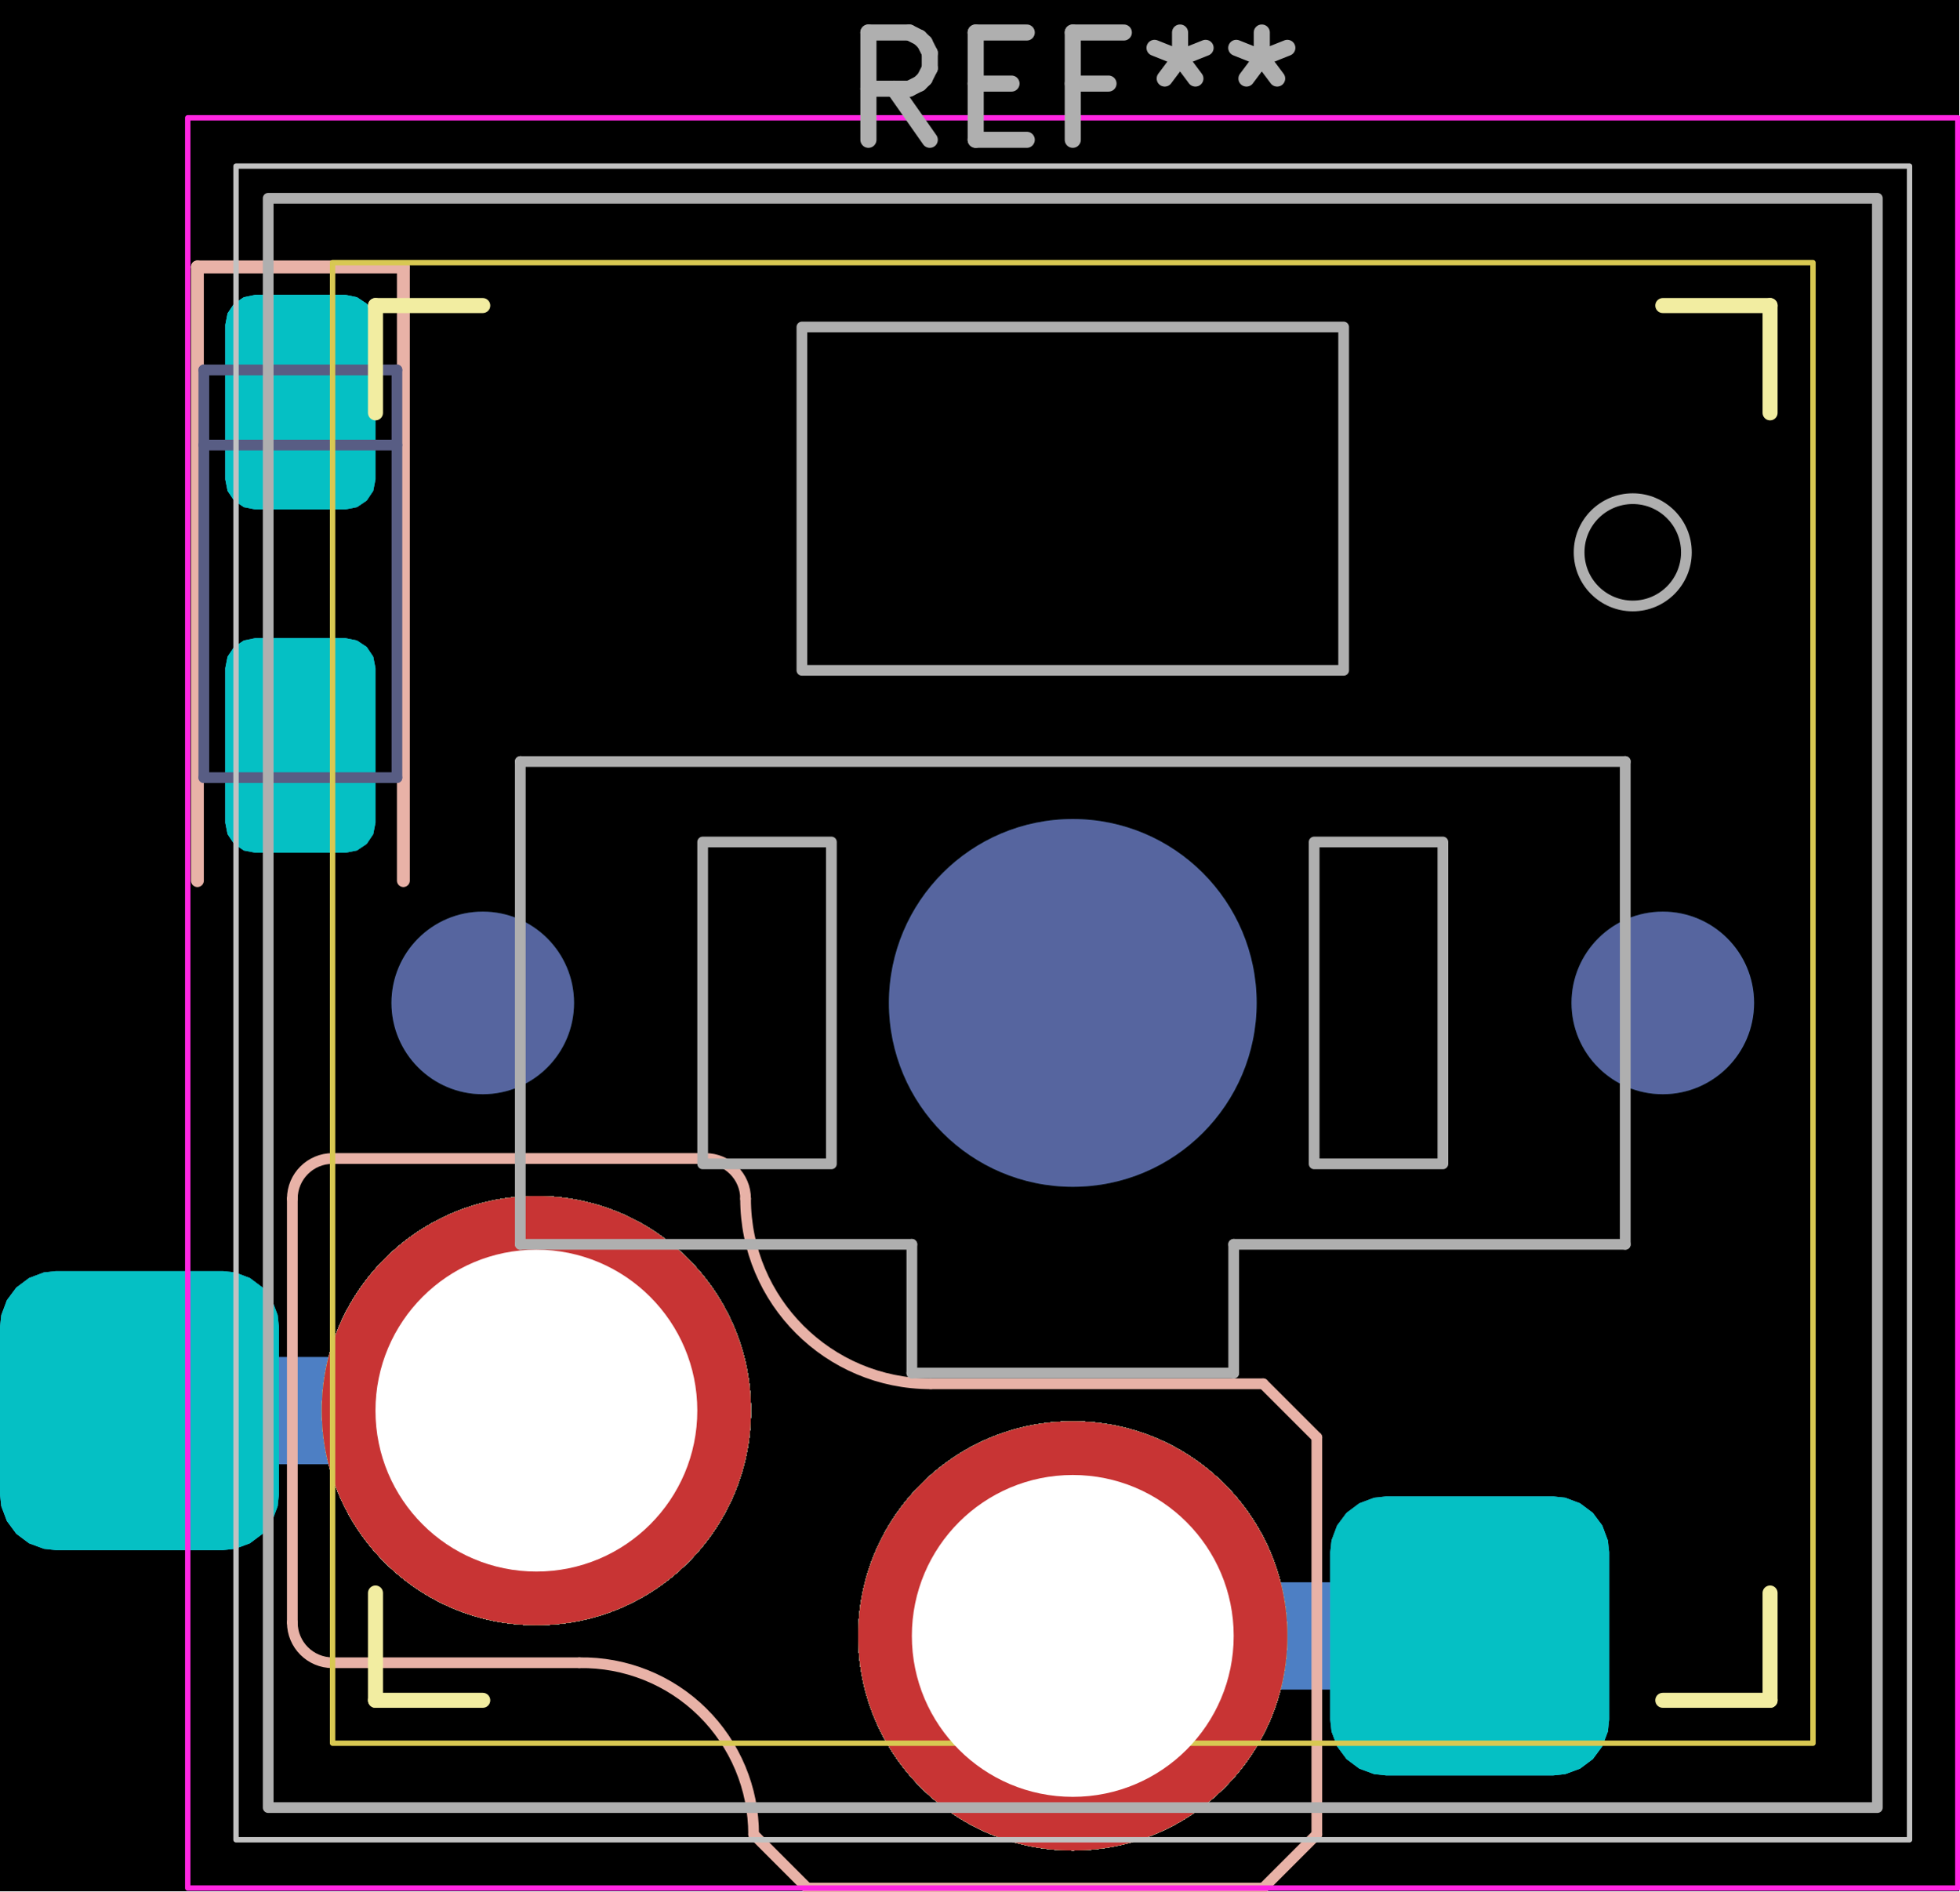
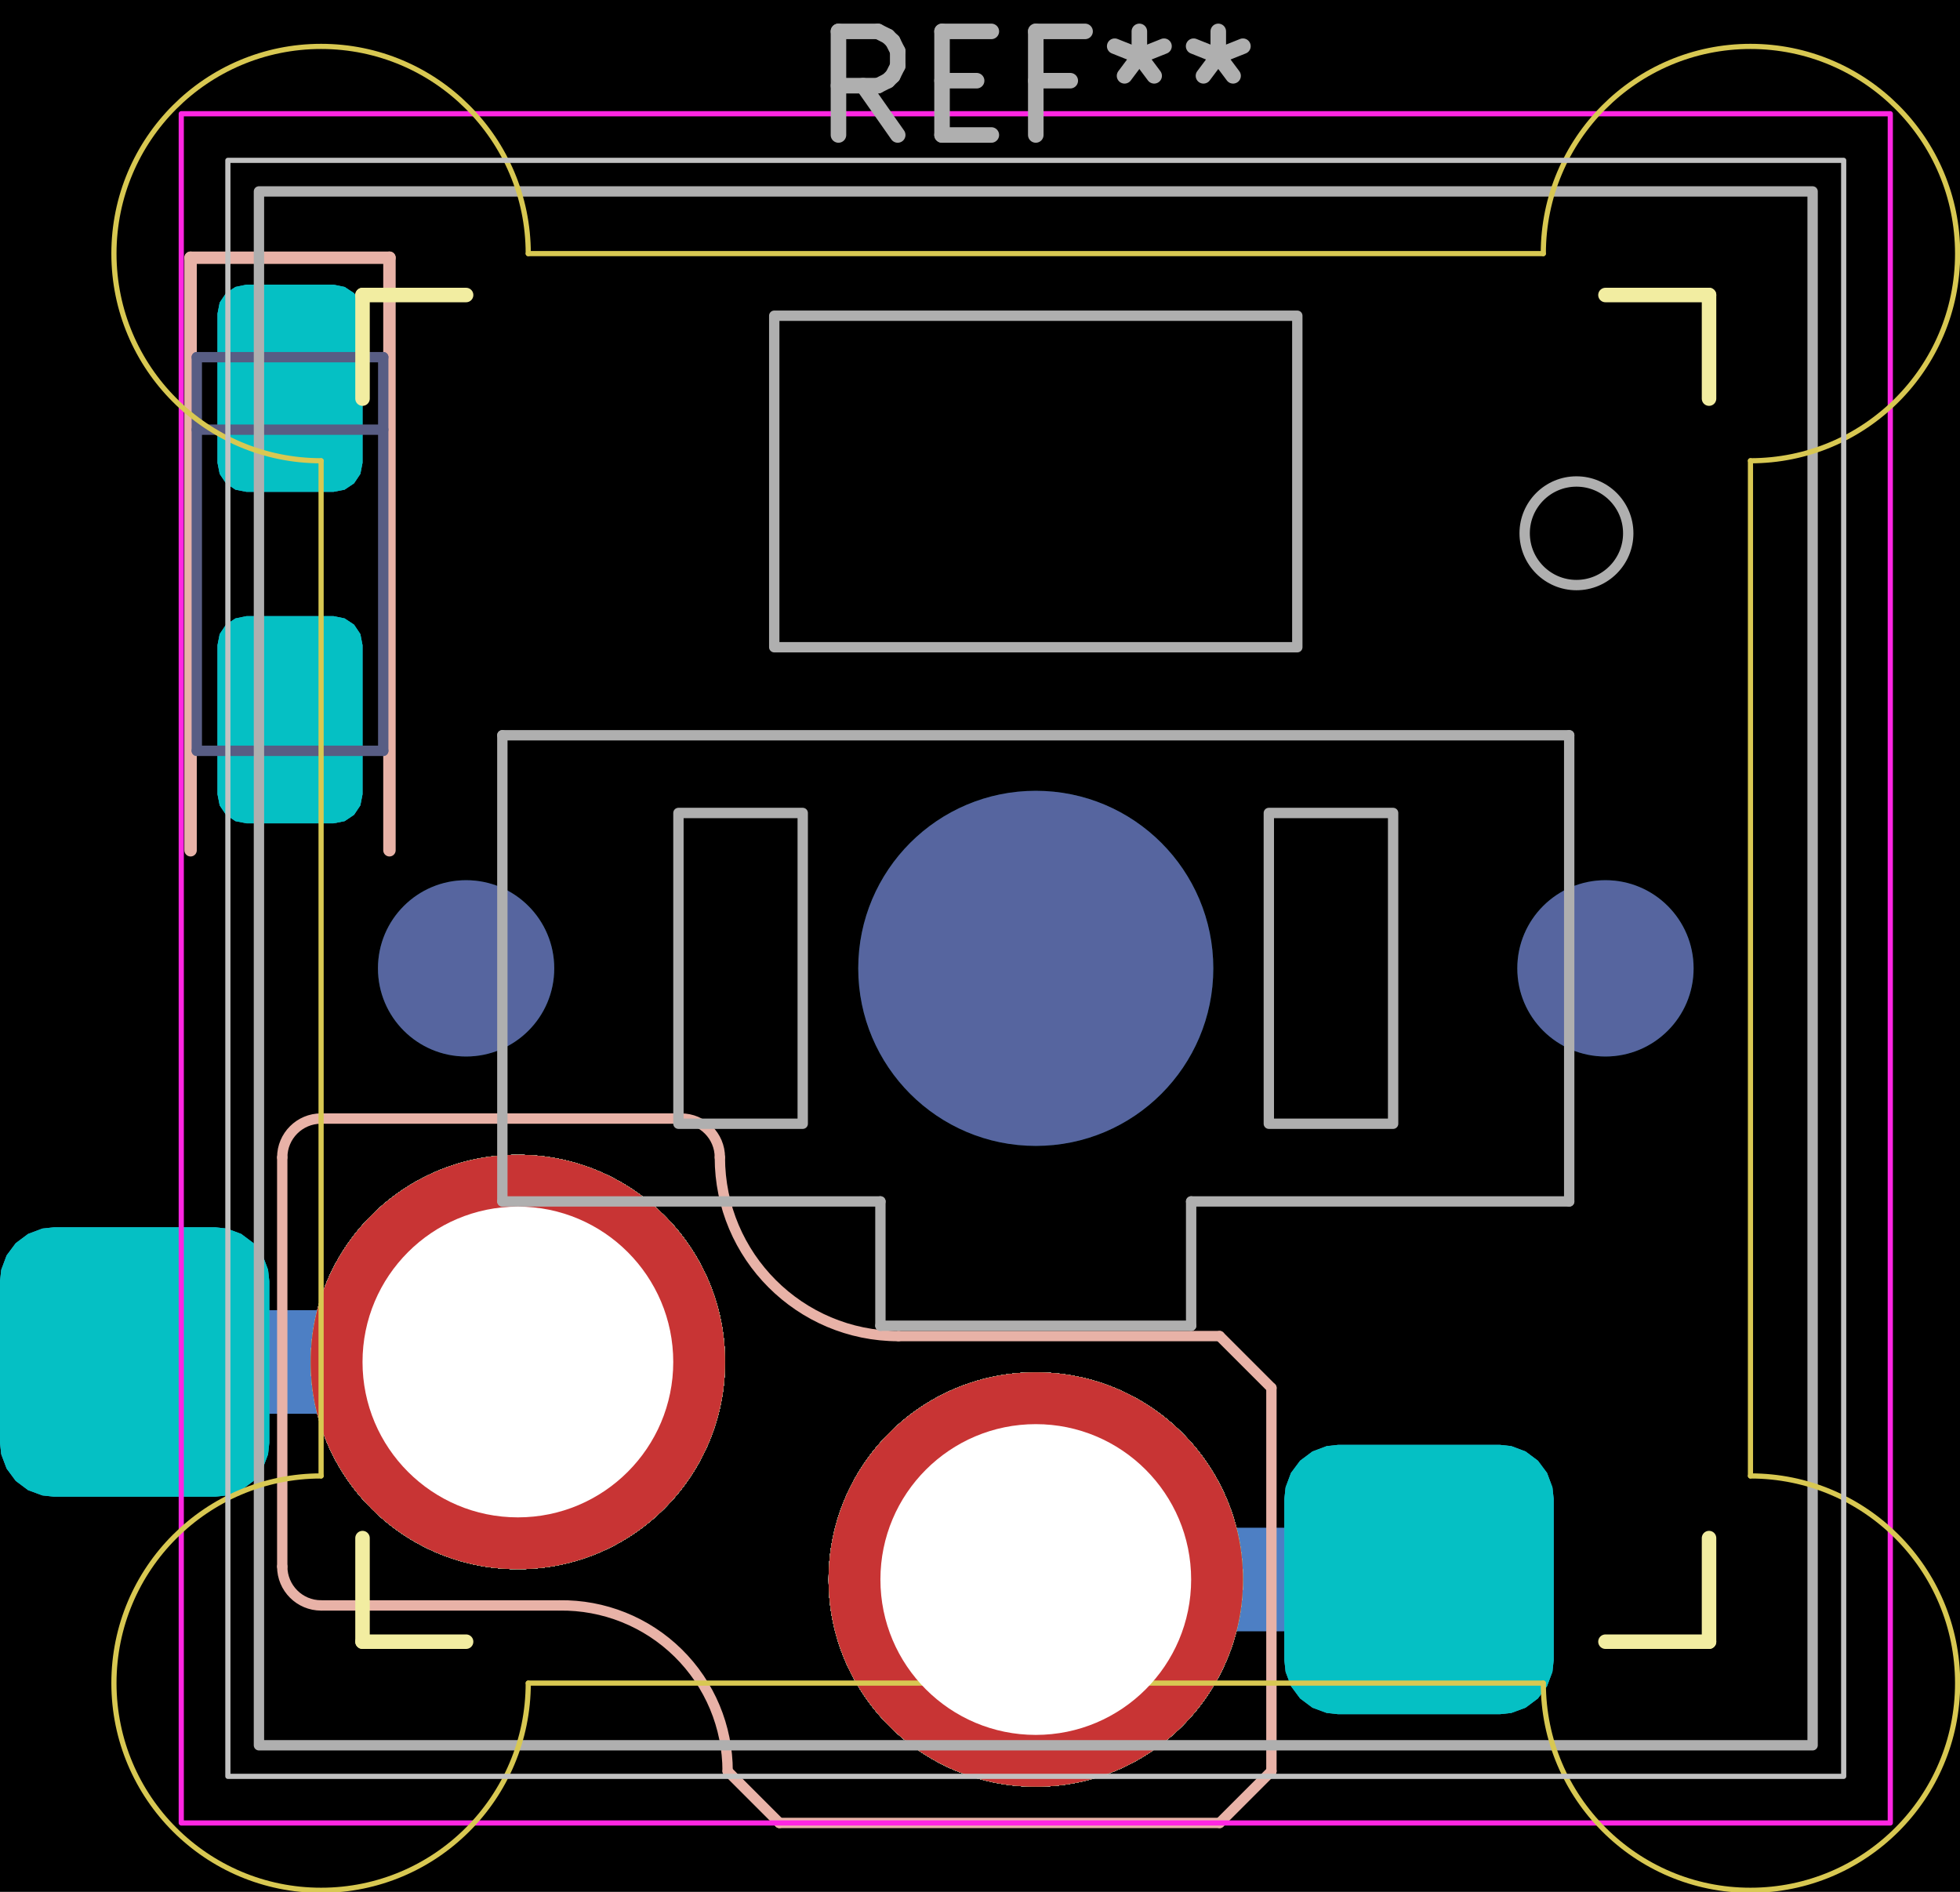
- <svg xmlns="http://www.w3.org/2000/svg" version="1.1" width="100%" height="100%" viewBox="0 0 18.263 17.628" preserveAspectRatio="xMidYMid meet">
+ <svg xmlns="http://www.w3.org/2000/svg" version="1.1" width="100%" height="100%" viewBox="0 0 18.923 18.263" preserveAspectRatio="xMidYMid meet">
  <rect width="100%" height="100%" fill="black" />
  <g style="fill:#000000; fill-opacity:1;stroke:#000000; stroke-opacity:1; stroke-linecap:round; stroke-linejoin:round;" transform="translate(0 0) scale(1 1)">
</g>
  <g style="fill:#4D7FC4; fill-opacity:1; stroke:none;">
    <circle cx="10" cy="15.248" r="2" />
    <path style="fill:#4D7FC4; fill-opacity:1; stroke:none;fill-rule:evenodd;" d="M 10.05,15.748 10.05,14.748 13.95,14.748 13.95,15.748 Z" />
    <path style="fill:#4D7FC4; fill-opacity:1; stroke:none;fill-rule:evenodd;" d="M 12.4,14.468 12.412,14.358 12.464,14.219 12.552,14.101 12.671,14.012 12.809,13.96 12.92,13.948 14.48,13.948 14.591,13.96 14.729,14.012 14.848,14.101 14.936,14.219 14.988,14.358 15,14.468 15,16.028 14.988,16.139 14.936,16.277 14.848,16.396 14.729,16.485 14.591,16.536 14.48,16.548 12.92,16.548 12.809,16.536 12.671,16.485 12.552,16.396 12.464,16.277 12.412,16.139 12.4,16.028 Z" />
    <path style="fill:#4D7FC4; fill-opacity:1; stroke:none;fill-rule:evenodd;" d="M 0,12.368 0.012,12.258 0.064,12.119 0.152,12.001 0.271,11.912 0.409,11.86 0.52,11.848 2.08,11.848 2.191,11.86 2.329,11.912 2.448,12.001 2.536,12.119 2.588,12.258 2.6,12.368 2.6,13.928 2.588,14.039 2.536,14.177 2.448,14.296 2.329,14.385 2.191,14.436 2.08,14.448 0.52,14.448 0.409,14.436 0.271,14.385 0.152,14.296 0.064,14.177 0.012,14.039 0,13.928 Z" />
    <path style="fill:#4D7FC4; fill-opacity:1; stroke:none;fill-rule:evenodd;" d="M 1.05,13.648 1.05,12.648 4.95,12.648 4.95,13.648 Z" />
    <circle cx="5" cy="13.148" r="2" />
    <path style="fill:#4D7FC4; fill-opacity:1; stroke:none;fill-rule:evenodd;" d="M 2.38,7.948 2.273,7.927 2.182,7.866 2.121,7.775 2.1,7.668 2.1,6.228 2.121,6.121 2.182,6.03 2.273,5.97 2.38,5.948 3.22,5.948 3.327,5.97 3.418,6.03 3.479,6.121 3.5,6.228 3.5,7.668 3.479,7.775 3.418,7.866 3.327,7.927 3.22,7.948 Z" />
    <path style="fill:#4D7FC4; fill-opacity:1; stroke:none;fill-rule:evenodd;" d="M 2.38,4.748 2.273,4.727 2.182,4.666 2.121,4.575 2.1,4.468 2.1,3.028 2.121,2.921 2.182,2.83 2.273,2.77 2.38,2.748 3.22,2.748 3.327,2.77 3.418,2.83 3.479,2.921 3.5,3.028 3.5,4.468 3.479,4.575 3.418,4.666 3.327,4.727 3.22,4.748 Z" />
  </g>
  <g style="fill:#02FFEE; fill-opacity:0.4; stroke:none;">
    <circle cx="4.5" cy="9.348" r="0.851" />
    <circle cx="10" cy="9.348" r="1.714" />
    <circle cx="15.5" cy="9.348" r="0.851" />
    <circle cx="10" cy="15.248" r="2" />
    <path style="fill:#02FFEE; fill-opacity:0.4; stroke:none;fill-rule:evenodd;" d="M 12.4,14.468 12.412,14.358 12.464,14.219 12.552,14.101 12.671,14.012 12.809,13.96 12.92,13.948 14.48,13.948 14.591,13.96 14.729,14.012 14.848,14.101 14.936,14.219 14.988,14.358 15,14.468 15,16.028 14.988,16.139 14.936,16.277 14.848,16.396 14.729,16.485 14.591,16.536 14.48,16.548 12.92,16.548 12.809,16.536 12.671,16.485 12.552,16.396 12.464,16.277 12.412,16.139 12.4,16.028 Z" />
    <path style="fill:#02FFEE; fill-opacity:0.4; stroke:none;fill-rule:evenodd;" d="M 0,12.368 0.012,12.258 0.064,12.119 0.152,12.001 0.271,11.912 0.409,11.86 0.52,11.848 2.08,11.848 2.191,11.86 2.329,11.912 2.448,12.001 2.536,12.119 2.588,12.258 2.6,12.368 2.6,13.928 2.588,14.039 2.536,14.177 2.448,14.296 2.329,14.385 2.191,14.436 2.08,14.448 0.52,14.448 0.409,14.436 0.271,14.385 0.152,14.296 0.064,14.177 0.012,14.039 0,13.928 Z" />
    <circle cx="5" cy="13.148" r="2" />
    <path style="fill:#02FFEE; fill-opacity:0.4; stroke:none;fill-rule:evenodd;" d="M 2.38,7.948 2.273,7.927 2.182,7.866 2.121,7.775 2.1,7.668 2.1,6.228 2.121,6.121 2.182,6.03 2.273,5.97 2.38,5.948 3.22,5.948 3.327,5.97 3.418,6.03 3.479,6.121 3.5,6.228 3.5,7.668 3.479,7.775 3.418,7.866 3.327,7.927 3.22,7.948 Z" />
    <path style="fill:#02FFEE; fill-opacity:0.4; stroke:none;fill-rule:evenodd;" d="M 2.38,4.748 2.273,4.727 2.182,4.666 2.121,4.575 2.1,4.468 2.1,3.028 2.121,2.921 2.182,2.83 2.273,2.77 2.38,2.748 3.22,2.748 3.327,2.77 3.418,2.83 3.479,2.921 3.5,3.028 3.5,4.468 3.479,4.575 3.418,4.666 3.327,4.727 3.22,4.748 Z" />
    <path style="fill:#00C2C2; fill-opacity:0.9; stroke:none;fill-rule:evenodd;" d="M 12.4,14.468 12.412,14.358 12.464,14.219 12.552,14.101 12.671,14.012 12.809,13.96 12.92,13.948 14.48,13.948 14.591,13.96 14.729,14.012 14.848,14.101 14.936,14.219 14.988,14.358 15,14.468 15,16.028 14.988,16.139 14.936,16.277 14.848,16.396 14.729,16.485 14.591,16.536 14.48,16.548 12.92,16.548 12.809,16.536 12.671,16.485 12.552,16.396 12.464,16.277 12.412,16.139 12.4,16.028 Z" />
    <path style="fill:#00C2C2; fill-opacity:0.9; stroke:none;fill-rule:evenodd;" d="M 0,12.368 0.012,12.258 0.064,12.119 0.152,12.001 0.271,11.912 0.409,11.86 0.52,11.848 2.08,11.848 2.191,11.86 2.329,11.912 2.448,12.001 2.536,12.119 2.588,12.258 2.6,12.368 2.6,13.928 2.588,14.039 2.536,14.177 2.448,14.296 2.329,14.385 2.191,14.436 2.08,14.448 0.52,14.448 0.409,14.436 0.271,14.385 0.152,14.296 0.064,14.177 0.012,14.039 0,13.928 Z" />
    <path style="fill:#00C2C2; fill-opacity:0.9; stroke:none;fill-rule:evenodd;" d="M 2.38,7.948 2.273,7.927 2.182,7.866 2.121,7.775 2.1,7.668 2.1,6.228 2.121,6.121 2.182,6.03 2.273,5.97 2.38,5.948 3.22,5.948 3.327,5.97 3.418,6.03 3.479,6.121 3.5,6.228 3.5,7.668 3.479,7.775 3.418,7.866 3.327,7.927 3.22,7.948 Z" />
    <path style="fill:#00C2C2; fill-opacity:0.9; stroke:none;fill-rule:evenodd;" d="M 2.38,4.748 2.273,4.727 2.182,4.666 2.121,4.575 2.1,4.468 2.1,3.028 2.121,2.921 2.182,2.83 2.273,2.77 2.38,2.748 3.22,2.748 3.327,2.77 3.418,2.83 3.479,2.921 3.5,3.028 3.5,4.468 3.479,4.575 3.418,4.666 3.327,4.727 3.22,4.748 Z" />
  </g>
  <g style="fill:none;  stroke:#E8B2A7; stroke-width:0.1; stroke-opacity:1;  stroke-linecap:round; stroke-linejoin:round;">
    <path d="M2.725 15.123 L2.725 11.173 " />
    <path d="M3.1 10.798 L6.575 10.798 " />
    <path d="M3.1 15.498 L5.4 15.498 " />
    <path d="M7.525 17.598 L7.025 17.098 " />
    <path d="M8.675 12.898 L11.775 12.898 " />
    <path d="M11.775 17.598 L7.525 17.598 " />
    <path d="M12.275 13.398 L11.775 12.898 " />
    <path d="M12.275 13.398 L12.275 17.098 " />
    <path d="M12.275 17.098 L11.775 17.598 " />
    <path d="M3.1 10.798 A0.375 0.375 0.0 0 0 2.725 11.173" />
    <path d="M2.725 15.123 A0.375 0.375 0.0 0 0 3.1 15.498" />
    <path d="M7.025 17.098 A1.6 1.6 0.0 0 0 5.4 15.498" />
    <path d="M6.95 11.173 A0.375 0.375 0.0 0 0 6.575 10.798" />
    <path d="M6.95 11.173 A1.725 1.725 0.0 0 0 8.675 12.898" />
  </g>
  <g style="fill:none;  stroke:#E8B2A7; stroke-width:0.12; stroke-opacity:1;  stroke-linecap:round; stroke-linejoin:round;">
    <path d="M1.84 2.488 L1.84 8.208 " />
    <path d="M3.76 2.488 L3.76 8.208 " />
    <path d="M1.84 2.488 L3.76 2.488 " />
  </g>
  <g style="fill:none;  stroke:#585D84; stroke-width:0.1; stroke-opacity:1;  stroke-linecap:round; stroke-linejoin:round;">
    <path d="M1.9 3.448 L1.9 7.248 " />
    <path d="M1.9 7.248 L3.7 7.248 " />
    <path d="M3.7 7.248 L3.7 3.448 " />
    <path d="M3.7 3.448 L1.9 3.448 " />
    <path d="M1.9 4.148 L3.7 4.148 " />
  </g>
  <g style="fill:#F2EDA1; fill-opacity:1; stroke:none;">
    <circle cx="10" cy="15.248" r="2" />
    <circle cx="5" cy="13.148" r="2" />
  </g>
  <g style="fill:#E8B2A7; fill-opacity:1; stroke:none;">
    <circle cx="10" cy="15.248" r="2" />
    <circle cx="5" cy="13.148" r="2" />
  </g>
  <g style="fill:#28CCD9; fill-opacity:1; stroke:none;">
    <circle cx="10" cy="15.248" r="2" />
    <circle cx="5" cy="13.148" r="2" />
  </g>
  <g style="fill:#A7A5C6; fill-opacity:1; stroke:none;">
    <circle cx="10" cy="15.248" r="2" />
    <circle cx="5" cy="13.148" r="2" />
  </g>
  <g style="fill:#F76F8E; fill-opacity:1; stroke:none;">
    <circle cx="10" cy="15.248" r="2" />
    <circle cx="5" cy="13.148" r="2" />
  </g>
  <g style="fill:#5BC3EB; fill-opacity:1; stroke:none;">
    <circle cx="10" cy="15.248" r="2" />
    <circle cx="5" cy="13.148" r="2" />
  </g>
  <g style="fill:#ED7C33; fill-opacity:1; stroke:none;">
    <circle cx="10" cy="15.248" r="2" />
    <circle cx="5" cy="13.148" r="2" />
  </g>
  <g style="fill:#F2EDA1; fill-opacity:1; stroke:none;">
    <circle cx="10" cy="15.248" r="2" />
    <circle cx="5" cy="13.148" r="2" />
  </g>
  <g style="fill:#E8B2A7; fill-opacity:1; stroke:none;">
    <circle cx="10" cy="15.248" r="2" />
    <circle cx="5" cy="13.148" r="2" />
  </g>
  <g style="fill:#28CCD9; fill-opacity:1; stroke:none;">
    <circle cx="10" cy="15.248" r="2" />
    <circle cx="5" cy="13.148" r="2" />
  </g>
  <g style="fill:#A7A5C6; fill-opacity:1; stroke:none;">
    <circle cx="10" cy="15.248" r="2" />
    <circle cx="5" cy="13.148" r="2" />
  </g>
  <g style="fill:#F76F8E; fill-opacity:1; stroke:none;">
    <circle cx="10" cy="15.248" r="2" />
    <circle cx="5" cy="13.148" r="2" />
  </g>
  <g style="fill:#5BC3EB; fill-opacity:1; stroke:none;">
    <circle cx="10" cy="15.248" r="2" />
    <circle cx="5" cy="13.148" r="2" />
  </g>
  <g style="fill:#ED7C33; fill-opacity:1; stroke:none;">
    <circle cx="10" cy="15.248" r="2" />
    <circle cx="5" cy="13.148" r="2" />
  </g>
  <g style="fill:#F2EDA1; fill-opacity:1; stroke:none;">
    <circle cx="10" cy="15.248" r="2" />
    <circle cx="5" cy="13.148" r="2" />
  </g>
  <g style="fill:#E8B2A7; fill-opacity:1; stroke:none;">
    <circle cx="10" cy="15.248" r="2" />
    <circle cx="5" cy="13.148" r="2" />
  </g>
  <g style="fill:#28CCD9; fill-opacity:1; stroke:none;">
    <circle cx="10" cy="15.248" r="2" />
    <circle cx="5" cy="13.148" r="2" />
  </g>
  <g style="fill:#A7A5C6; fill-opacity:1; stroke:none;">
    <circle cx="10" cy="15.248" r="2" />
    <circle cx="5" cy="13.148" r="2" />
  </g>
  <g style="fill:#F76F8E; fill-opacity:1; stroke:none;">
    <circle cx="10" cy="15.248" r="2" />
    <circle cx="5" cy="13.148" r="2" />
  </g>
  <g style="fill:#5BC3EB; fill-opacity:1; stroke:none;">
    <circle cx="10" cy="15.248" r="2" />
    <circle cx="5" cy="13.148" r="2" />
  </g>
  <g style="fill:#ED7C33; fill-opacity:1; stroke:none;">
    <circle cx="10" cy="15.248" r="2" />
    <circle cx="5" cy="13.148" r="2" />
  </g>
  <g style="fill:#8DCB81; fill-opacity:1; stroke:none;">
    <circle cx="10" cy="15.248" r="2" />
    <circle cx="5" cy="13.148" r="2" />
  </g>
  <g style="fill:#F2EDA1; fill-opacity:1; stroke:none;">
    <circle cx="10" cy="15.248" r="2" />
    <circle cx="5" cy="13.148" r="2" />
  </g>
  <g style="fill:#E8B2A7; fill-opacity:1; stroke:none;">
    <circle cx="10" cy="15.248" r="2" />
    <circle cx="5" cy="13.148" r="2" />
  </g>
  <g style="fill:#28CCD9; fill-opacity:1; stroke:none;">
    <circle cx="10" cy="15.248" r="2" />
    <circle cx="5" cy="13.148" r="2" />
  </g>
  <g style="fill:#A7A5C6; fill-opacity:1; stroke:none;">
    <circle cx="10" cy="15.248" r="2" />
    <circle cx="5" cy="13.148" r="2" />
  </g>
  <g style="fill:#DB628B; fill-opacity:1; stroke:none;">
    <circle cx="10" cy="15.248" r="2" />
    <circle cx="5" cy="13.148" r="2" />
  </g>
  <g style="fill:#4FCBCB; fill-opacity:1; stroke:none;">
    <circle cx="10" cy="15.248" r="2" />
    <circle cx="5" cy="13.148" r="2" />
  </g>
  <g style="fill:#CE7D2C; fill-opacity:1; stroke:none;">
    <circle cx="10" cy="15.248" r="2" />
    <circle cx="5" cy="13.148" r="2" />
  </g>
  <g style="fill:#7FC87F; fill-opacity:1; stroke:none;">
    <circle cx="10" cy="15.248" r="2" />
    <circle cx="5" cy="13.148" r="2" />
  </g>
  <g style="fill:#C83434; fill-opacity:1; stroke:none;">
    <circle cx="10" cy="15.248" r="2" />
    <circle cx="5" cy="13.148" r="2" />
  </g>
  <g style="fill:#D864FF; fill-opacity:0.4; stroke:none;">
    <circle cx="4.5" cy="9.348" r="0.851" />
    <circle cx="10" cy="9.348" r="1.714" />
    <circle cx="15.5" cy="9.348" r="0.851" />
  </g>
  <g style="fill:none;  stroke:#F2EDA1; stroke-width:0.14; stroke-opacity:1;  stroke-linecap:round; stroke-linejoin:round;">
    <path d="M3.5 3.848 L3.5 2.848 " />
    <path d="M3.5 15.848 L3.5 14.848 " />
    <path d="M3.5 15.848 L4.5 15.848 " />
    <path d="M4.5 2.848 L3.5 2.848 " />
    <path d="M15.5 15.848 L16.5 15.848 " />
    <path d="M16.5 2.848 L15.5 2.848 " />
    <path d="M16.5 2.848 L16.5 3.848 " />
    <path d="M16.5 14.848 L16.5 15.848 " />
    <path style="fill:none;  stroke:#FF26E2; stroke-width:0.05; stroke-opacity:1;  stroke-linecap:round; stroke-linejoin:round;fill:none" d="M 1.75,1.098 18.25,1.098 18.25,17.598 1.75,17.598 Z" />
  </g>
  <g style="fill:none;  stroke:#AFAFAF; stroke-width:0.15; stroke-opacity:1;  stroke-linecap:round; stroke-linejoin:round;">
    <text x="10" y="1.348" textLength="4.536" font-size="1.333" lengthAdjust="spacingAndGlyphs" text-anchor="middle" opacity="0" stroke-opacity="0">REF**</text>
    <g class="stroked-text">
      <path d="M8.667 1.303 L8.333 0.827 " />
      <path d="M8.095 1.303 L8.095 0.303 " />
      <path d="M8.095 0.303 L8.476 0.303 " />
      <path d="M8.476 0.303 L8.571 0.351 " />
      <path d="M8.571 0.351 L8.619 0.398 " />
      <path d="M8.619 0.398 L8.667 0.494 " />
      <path d="M8.667 0.494 L8.667 0.636 " />
      <path d="M8.667 0.636 L8.619 0.732 " />
      <path d="M8.619 0.732 L8.571 0.779 " />
      <path d="M8.571 0.779 L8.476 0.827 " />
      <path d="M8.476 0.827 L8.095 0.827 " />
      <path d="M9.095 0.779 L9.429 0.779 " />
      <path d="M9.571 1.303 L9.095 1.303 " />
      <path d="M9.095 1.303 L9.095 0.303 " />
      <path d="M9.095 0.303 L9.571 0.303 " />
      <path d="M10.333 0.779 L10 0.779 " />
      <path d="M10 1.303 L10 0.303 " />
      <path d="M10 0.303 L10.476 0.303 " />
      <path d="M11 0.303 L11 0.541 " />
      <path d="M10.762 0.446 L11 0.541 " />
      <path d="M11 0.541 L11.238 0.446 " />
      <path d="M10.857 0.732 L11 0.541 " />
      <path d="M11 0.541 L11.143 0.732 " />
      <path d="M11.762 0.303 L11.762 0.541 " />
      <path d="M11.524 0.446 L11.762 0.541 " />
      <path d="M11.762 0.541 L12 0.446 " />
      <path d="M11.619 0.732 L11.762 0.541 " />
      <path d="M11.762 0.541 L11.905 0.732 " />
    </g>
  </g>
  <g style="fill:none;  stroke:#AFAFAF; stroke-width:0.1; stroke-opacity:1;  stroke-linecap:round; stroke-linejoin:round;">
    <path d="M4.85 7.098 L4.85 11.598 " />
    <path d="M4.85 7.098 L15.15 7.098 " />
    <path d="M4.85 11.598 L8.5 11.598 " />
    <path d="M8.5 12.798 L8.5 11.598 " />
    <path d="M11.5 11.598 L11.5 12.798 " />
    <path d="M11.5 12.798 L8.5 12.798 " />
    <path d="M15.15 7.098 L15.15 11.598 " />
    <path d="M15.15 11.598 L11.5 11.598 " />
    <path style="fill:none;  stroke:#AFAFAF; stroke-width:0.1; stroke-opacity:1;  stroke-linecap:round; stroke-linejoin:round;fill:none" d="M 2.5,1.848 17.5,1.848 17.5,16.848 2.5,16.848 Z" />
    <path style="fill:none;  stroke:#AFAFAF; stroke-width:0.1; stroke-opacity:1;  stroke-linecap:round; stroke-linejoin:round;fill:none" d="M 7.475,3.048 12.525,3.048 12.525,6.248 7.475,6.248 Z" />
    <path style="fill:none;  stroke:#AFAFAF; stroke-width:0.1; stroke-opacity:1;  stroke-linecap:round; stroke-linejoin:round;fill:none" d="M 6.55,7.848 7.75,7.848 7.75,10.848 6.55,10.848 Z" />
    <path style="fill:none;  stroke:#AFAFAF; stroke-width:0.1; stroke-opacity:1;  stroke-linecap:round; stroke-linejoin:round;fill:none" d="M 12.25,7.848 13.45,7.848 13.45,10.848 12.25,10.848 Z" />
    <circle cx="15.22" cy="5.148" r="0.5" />
-     <path style="fill:none;  stroke:#D8C852; stroke-width:0.05; stroke-opacity:1;  stroke-linecap:round; stroke-linejoin:round;fill:none" d="M 3.1,2.448 16.9,2.448 16.9,16.248 3.1,16.248 Z" />
+   </g>
+   <g style="fill:none;  stroke:#D8C852; stroke-width:0.05; stroke-opacity:1;  stroke-linecap:round; stroke-linejoin:round;">
+     <path d="M5.1 2.448 L14.9 2.448 " />
+     <path d="M16.9 4.448 L16.9 14.248 " />
+     <path d="M14.9 16.248 L5.1 16.248 " />
+     <path d="M3.1 14.248 L3.1 4.448 " />
+     <path d="M16.9 4.448 A2 2 0.0 1 0 14.9 2.448" />
+     <path d="M14.9 16.248 A2 2 0.0 1 0 16.9 14.248" />
+     <path d="M3.1 14.248 A2 2 0.0 1 0 5.1 16.248" />
+     <path d="M5.1 2.448 A2 2 0.0 1 0 3.1 4.448" />
    <path style="fill:none;  stroke:#C2C2C2; stroke-width:0.05; stroke-opacity:1;  stroke-linecap:round; stroke-linejoin:round;fill:none" d="M 2.2,1.548 17.8,1.548 17.8,17.148 2.2,17.148 Z" />
  </g>
  <g style="fill:#FFFFFF; fill-opacity:1; stroke:none;">
    <circle cx="10" cy="15.248" r="1.5" />
  </g>
  <g style="fill:#FFFFFF; fill-opacity:1; stroke:none;">
    <circle cx="5" cy="13.148" r="1.5" />
  </g>
</svg>
